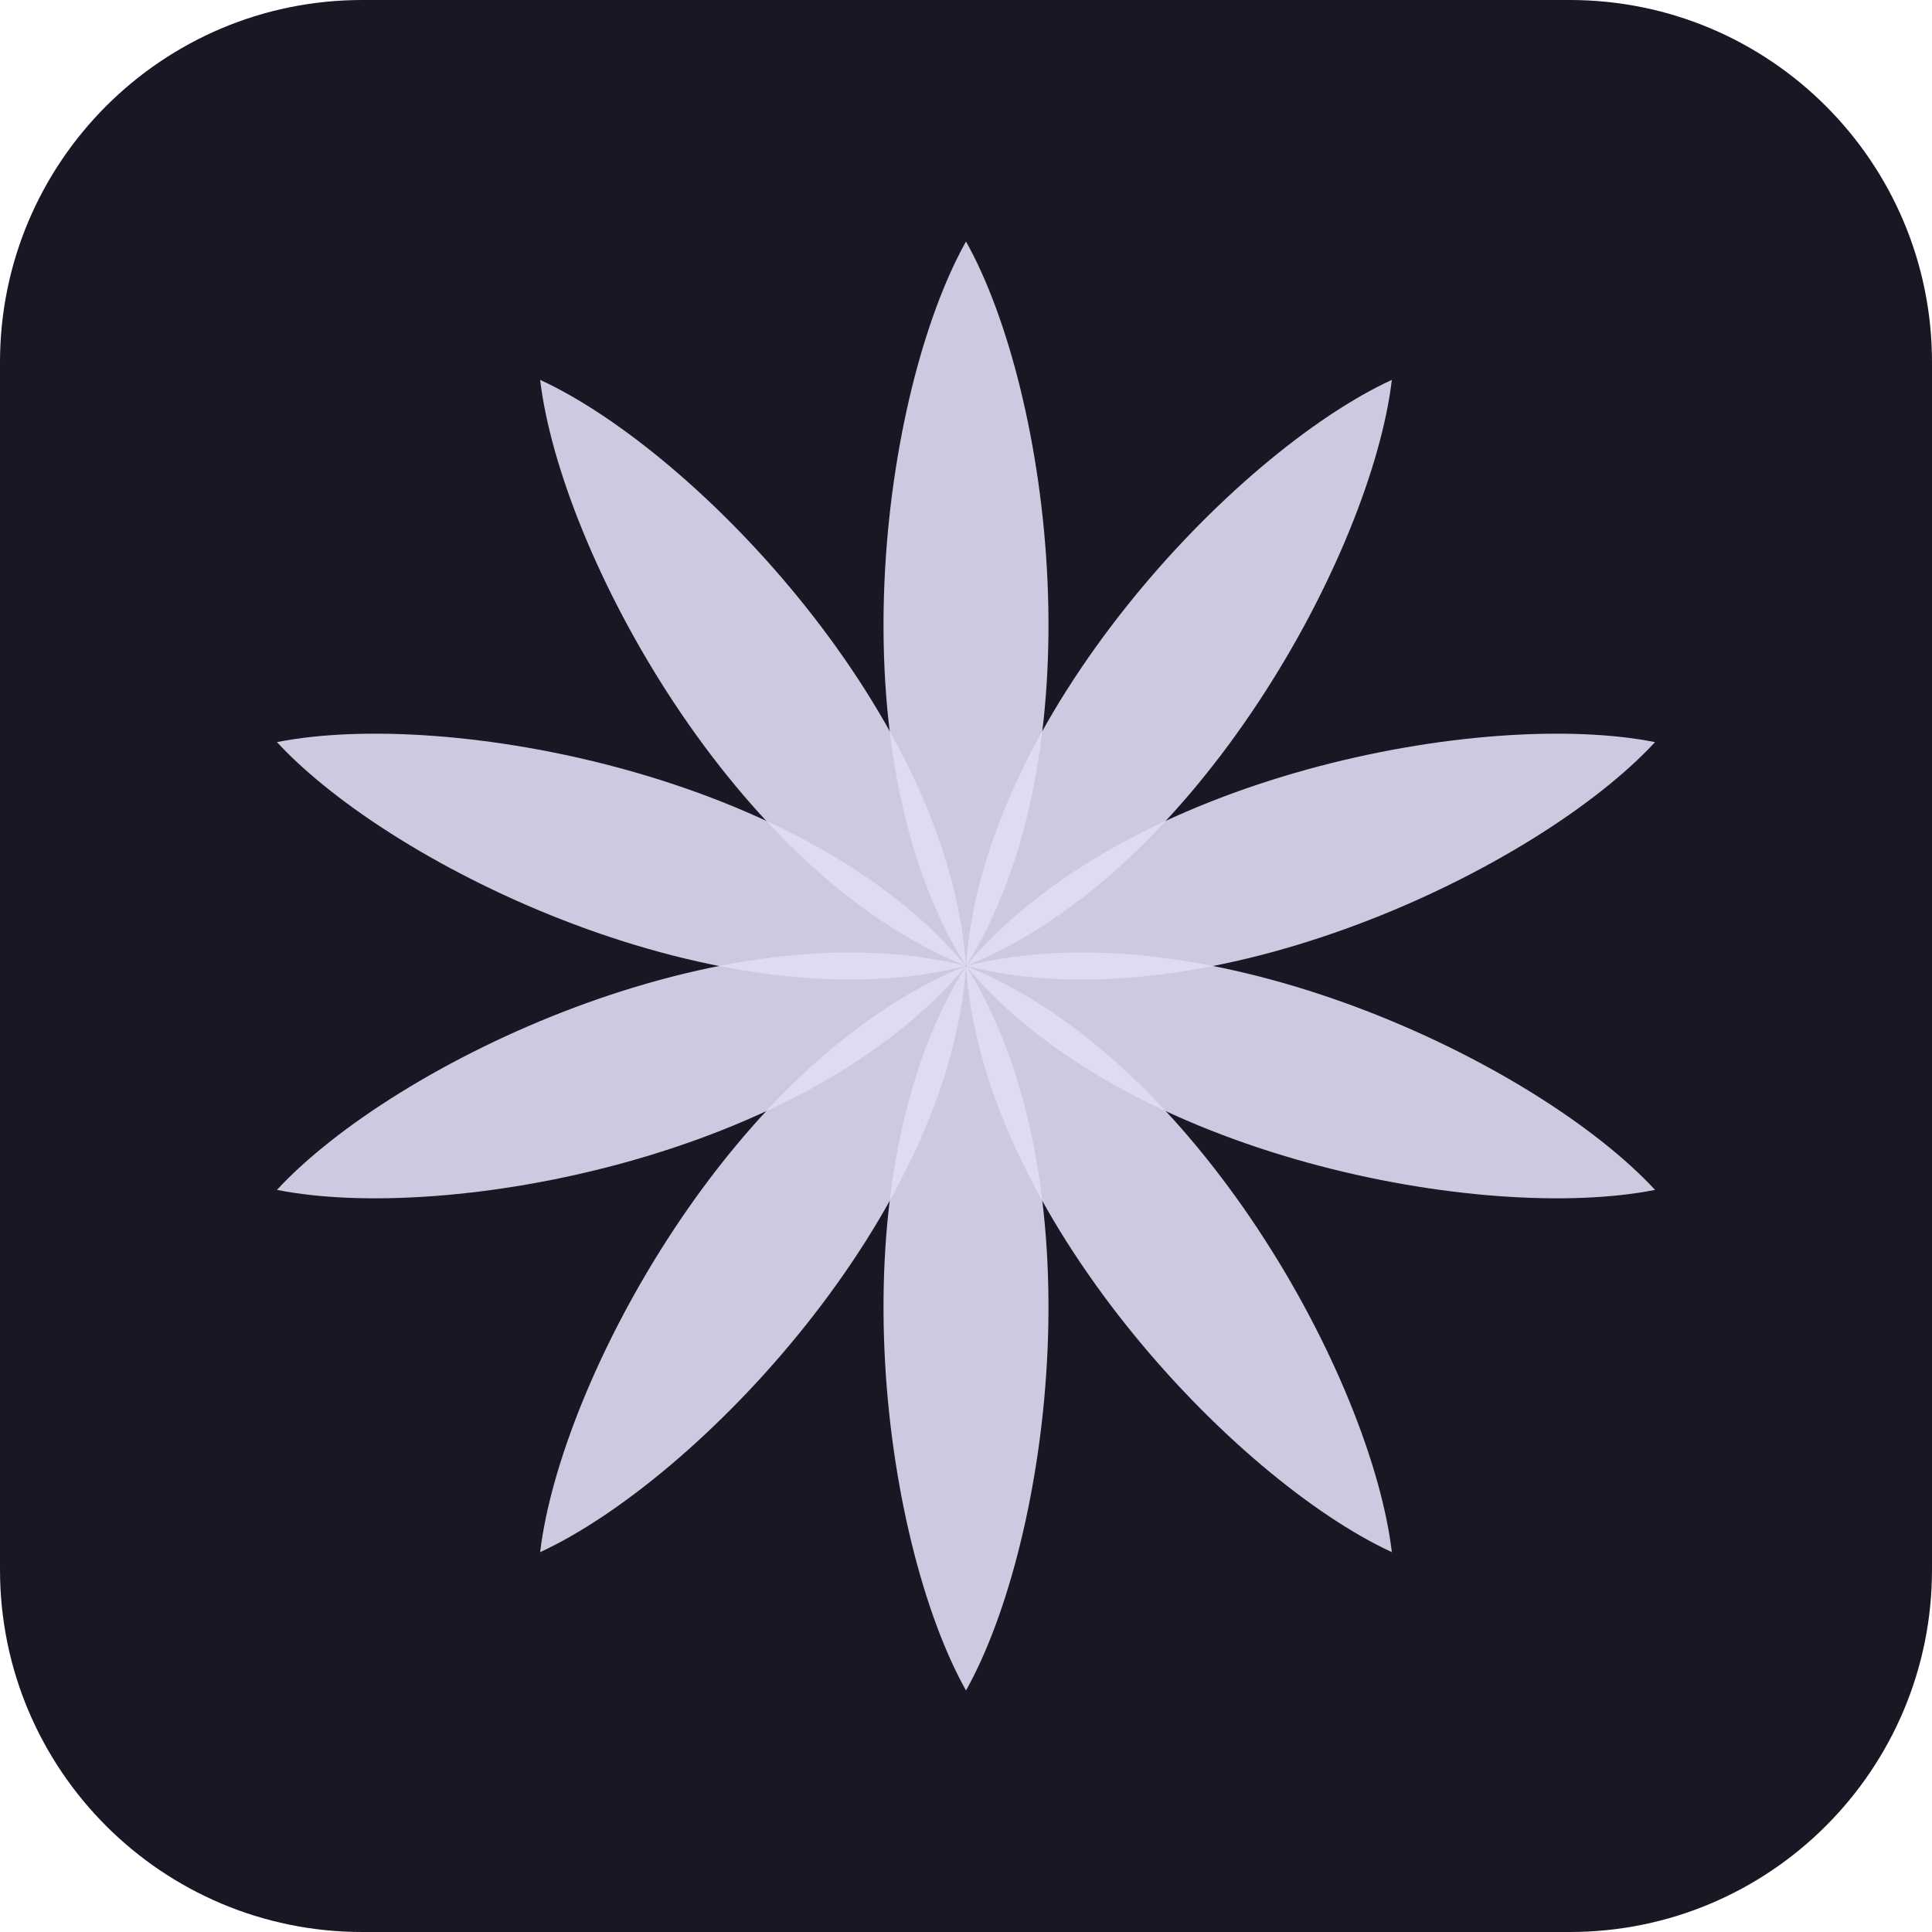
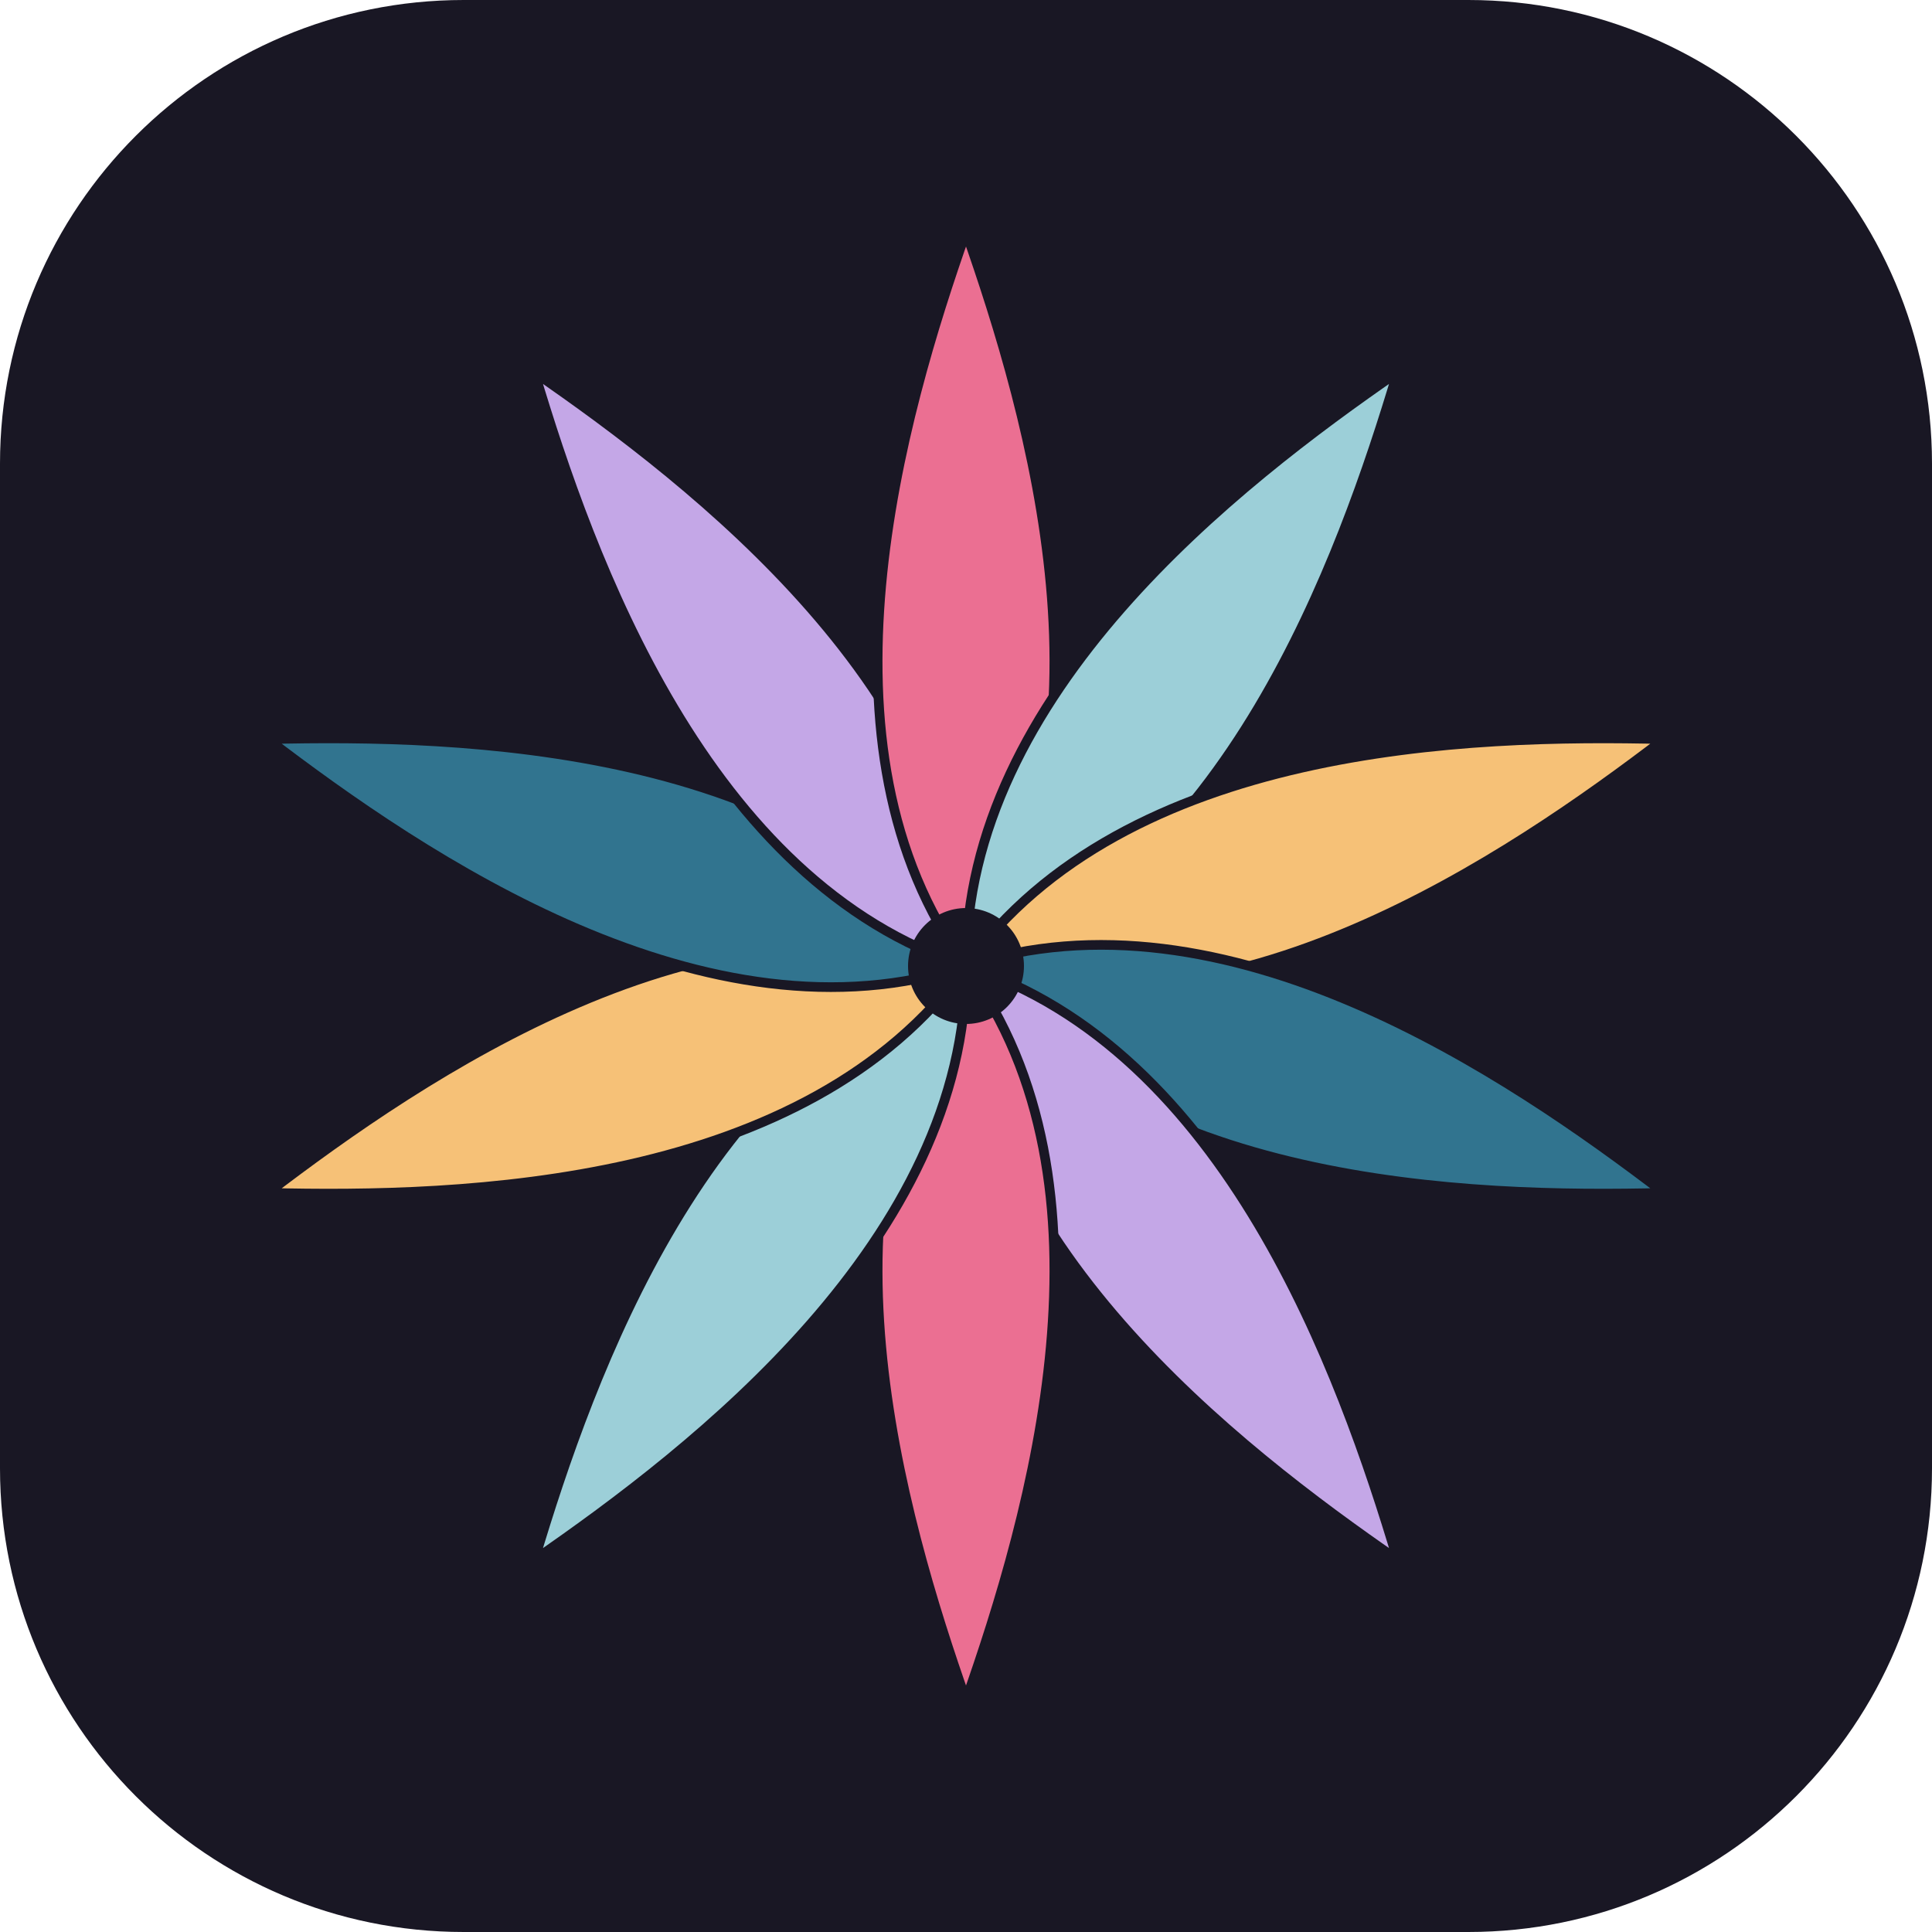
- <svg xmlns="http://www.w3.org/2000/svg" viewBox="0 0 32 32">
-   <rect width="32" height="32" rx="6" fill="#191724" />
-   <g transform="translate(16,16)">
-     <path d="M0,0 C-2.2,-3.5 -1.4,-9.5 0,-12 C1.4,-9.5 2.2,-3.5 0,0Z" fill="#e0def4" opacity="0.9" transform="rotate(0)" />
-     <path d="M0,0 C-2.2,-3.5 -1.4,-9.5 0,-12 C1.4,-9.5 2.2,-3.5 0,0Z" fill="#e0def4" opacity="0.9" transform="rotate(36)" />
-     <path d="M0,0 C-2.2,-3.5 -1.4,-9.5 0,-12 C1.4,-9.5 2.2,-3.5 0,0Z" fill="#e0def4" opacity="0.9" transform="rotate(72)" />
-     <path d="M0,0 C-2.2,-3.5 -1.4,-9.5 0,-12 C1.4,-9.5 2.2,-3.5 0,0Z" fill="#e0def4" opacity="0.9" transform="rotate(108)" />
-     <path d="M0,0 C-2.2,-3.5 -1.4,-9.5 0,-12 C1.4,-9.5 2.2,-3.5 0,0Z" fill="#e0def4" opacity="0.9" transform="rotate(144)" />
-     <path d="M0,0 C-2.2,-3.5 -1.4,-9.5 0,-12 C1.4,-9.5 2.2,-3.5 0,0Z" fill="#e0def4" opacity="0.9" transform="rotate(180)" />
-     <path d="M0,0 C-2.2,-3.5 -1.4,-9.5 0,-12 C1.4,-9.5 2.2,-3.5 0,0Z" fill="#e0def4" opacity="0.9" transform="rotate(216)" />
-     <path d="M0,0 C-2.2,-3.5 -1.4,-9.5 0,-12 C1.4,-9.5 2.2,-3.5 0,0Z" fill="#e0def4" opacity="0.9" transform="rotate(252)" />
-     <path d="M0,0 C-2.2,-3.5 -1.4,-9.5 0,-12 C1.4,-9.5 2.2,-3.5 0,0Z" fill="#e0def4" opacity="0.9" transform="rotate(288)" />
-     <path d="M0,0 C-2.2,-3.5 -1.4,-9.5 0,-12 C1.4,-9.5 2.2,-3.5 0,0Z" fill="#e0def4" opacity="0.9" transform="rotate(324)" />
+ <svg xmlns="http://www.w3.org/2000/svg" viewBox="0 0 100 100">
+   <defs>
+     <clipPath id="p0" clipPathUnits="userSpaceOnUse">
+       <path clip-rule="evenodd" d="M-100,-100 H200 V200 H-100 Z M50,50 C49.94,35.86 64.05,24.98 72.34,19.26 C69.46,28.91 63.46,45.69 50,50 Z" />
+     </clipPath>
+     <clipPath id="p1" clipPathUnits="userSpaceOnUse">
+       <path clip-rule="evenodd" d="M-100,-100 H200 V200 H-100 Z M50,50 C58.26,38.53 76.07,38.01 86.14,38.26 C78.14,44.37 63.43,54.43 50,50 Z" />
+     </clipPath>
+     <clipPath id="p2" clipPathUnits="userSpaceOnUse">
+       <path clip-rule="evenodd" d="M-100,-100 H200 V200 H-100 Z M50,50 C63.43,45.57 78.14,55.63 86.14,61.74 C76.07,61.99 58.26,61.47 50,50 Z" />
+     </clipPath>
+     <clipPath id="p3" clipPathUnits="userSpaceOnUse">
+       <path clip-rule="evenodd" d="M-100,-100 H200 V200 H-100 Z M50,50 C63.46,54.31 69.46,71.09 72.34,80.74 C64.05,75.02 49.94,64.14 50,50 Z" />
+     </clipPath>
+     <clipPath id="p4" clipPathUnits="userSpaceOnUse">
+       <path clip-rule="evenodd" d="M-100,-100 H200 V200 H-100 Z M50,50 C58.36,61.4 53.34,78.5 50,88 C46.66,78.5 41.64,61.4 50,50 Z" />
+     </clipPath>
+     <clipPath id="p5" clipPathUnits="userSpaceOnUse">
+       <path clip-rule="evenodd" d="M-100,-100 H200 V200 H-100 Z M50,50 C50.06,64.14 35.95,75.02 27.66,80.74 C30.54,71.09 36.54,54.31 50,50 Z" />
+     </clipPath>
+     <clipPath id="p6" clipPathUnits="userSpaceOnUse">
+       <path clip-rule="evenodd" d="M-100,-100 H200 V200 H-100 Z M50,50 C41.74,61.47 23.93,61.99 13.86,61.74 C21.86,55.63 36.57,45.57 50,50 Z" />
+     </clipPath>
+     <clipPath id="p7" clipPathUnits="userSpaceOnUse">
+       <path clip-rule="evenodd" d="M-100,-100 H200 V200 H-100 Z M50,50 C36.57,54.43 21.86,44.37 13.86,38.26 C23.93,38.01 41.74,38.53 50,50 Z" />
+     </clipPath>
+     <clipPath id="p8" clipPathUnits="userSpaceOnUse">
+       <path clip-rule="evenodd" d="M-100,-100 H200 V200 H-100 Z M50,50 C36.54,45.69 30.54,28.91 27.66,19.26 C35.95,24.98 50.06,35.86 50,50 Z" />
+     </clipPath>
+     <clipPath id="p9" clipPathUnits="userSpaceOnUse">
+       <path clip-rule="evenodd" d="M-100,-100 H200 V200 H-100 Z M50,50 C41.64,38.6 46.66,21.5 50,12 C53.34,21.5 58.36,38.6 50,50 Z" />
+     </clipPath>
+   </defs>
+   <rect width="100" height="100" rx="24" fill="#191724" />
+   <g clip-path="url(#p0)">
+     <path d="M50,50 C41.64,38.6 46.66,21.5 50,12 C53.34,21.5 58.36,38.6 50,50 Z" fill="#eb6f92" />
  </g>
+   <g clip-path="url(#p1)">
+     <path d="M50,50 C49.94,35.86 64.05,24.98 72.34,19.26 C69.46,28.91 63.46,45.69 50,50 Z" fill="#9ccfd8" />
+   </g>
+   <g clip-path="url(#p2)">
+     <path d="M50,50 C58.26,38.53 76.07,38.01 86.14,38.26 C78.14,44.37 63.43,54.43 50,50 Z" fill="#f6c177" />
+   </g>
+   <g clip-path="url(#p3)">
+     <path d="M50,50 C63.43,45.57 78.14,55.63 86.14,61.74 C76.07,61.99 58.26,61.47 50,50 Z" fill="#31748f" />
+   </g>
+   <g clip-path="url(#p4)">
+     <path d="M50,50 C63.46,54.31 69.46,71.09 72.34,80.74 C64.05,75.02 49.94,64.14 50,50 Z" fill="#c4a7e7" />
+   </g>
+   <g clip-path="url(#p5)">
+     <path d="M50,50 C58.36,61.4 53.34,78.5 50,88 C46.66,78.5 41.64,61.4 50,50 Z" fill="#eb6f92" />
+   </g>
+   <g clip-path="url(#p6)">
+     <path d="M50,50 C50.06,64.14 35.95,75.02 27.66,80.74 C30.54,71.09 36.54,54.31 50,50 Z" fill="#9ccfd8" />
+   </g>
+   <g clip-path="url(#p7)">
+     <path d="M50,50 C41.74,61.47 23.93,61.99 13.86,61.74 C21.86,55.63 36.57,45.57 50,50 Z" fill="#f6c177" />
+   </g>
+   <g clip-path="url(#p8)">
+     <path d="M50,50 C36.57,54.43 21.86,44.37 13.86,38.26 C23.93,38.01 41.74,38.53 50,50 Z" fill="#31748f" />
+   </g>
+   <g clip-path="url(#p9)">
+     <path d="M50,50 C36.54,45.69 30.54,28.91 27.66,19.26 C35.95,24.98 50.06,35.86 50,50 Z" fill="#c4a7e7" />
+   </g>
+   <g clip-path="url(#p0)">
+     <path d="M50,50 C41.64,38.6 46.66,21.5 50,12 C53.34,21.5 58.36,38.6 50,50 Z" fill="none" stroke="#191724" stroke-width="0.5" stroke-linejoin="round" />
+   </g>
+   <g clip-path="url(#p1)">
+     <path d="M50,50 C49.94,35.86 64.05,24.98 72.34,19.26 C69.46,28.91 63.46,45.69 50,50 Z" fill="none" stroke="#191724" stroke-width="0.5" stroke-linejoin="round" />
+   </g>
+   <g clip-path="url(#p2)">
+     <path d="M50,50 C58.26,38.53 76.07,38.01 86.14,38.26 C78.14,44.37 63.43,54.43 50,50 Z" fill="none" stroke="#191724" stroke-width="0.5" stroke-linejoin="round" />
+   </g>
+   <g clip-path="url(#p3)">
+     <path d="M50,50 C63.43,45.57 78.14,55.63 86.14,61.74 C76.07,61.99 58.26,61.47 50,50 Z" fill="none" stroke="#191724" stroke-width="0.5" stroke-linejoin="round" />
+   </g>
+   <g clip-path="url(#p4)">
+     <path d="M50,50 C63.46,54.31 69.46,71.09 72.34,80.74 C64.05,75.02 49.94,64.14 50,50 Z" fill="none" stroke="#191724" stroke-width="0.5" stroke-linejoin="round" />
+   </g>
+   <g clip-path="url(#p5)">
+     <path d="M50,50 C58.36,61.4 53.34,78.5 50,88 C46.66,78.5 41.64,61.4 50,50 Z" fill="none" stroke="#191724" stroke-width="0.5" stroke-linejoin="round" />
+   </g>
+   <g clip-path="url(#p6)">
+     <path d="M50,50 C50.06,64.14 35.95,75.02 27.66,80.74 C30.54,71.09 36.54,54.31 50,50 Z" fill="none" stroke="#191724" stroke-width="0.5" stroke-linejoin="round" />
+   </g>
+   <g clip-path="url(#p7)">
+     <path d="M50,50 C41.74,61.47 23.93,61.99 13.86,61.74 C21.86,55.63 36.57,45.57 50,50 Z" fill="none" stroke="#191724" stroke-width="0.5" stroke-linejoin="round" />
+   </g>
+   <g clip-path="url(#p8)">
+     <path d="M50,50 C36.57,54.43 21.86,44.37 13.86,38.26 C23.93,38.01 41.74,38.53 50,50 Z" fill="none" stroke="#191724" stroke-width="0.5" stroke-linejoin="round" />
+   </g>
+   <g clip-path="url(#p9)">
+     <path d="M50,50 C36.54,45.69 30.54,28.91 27.66,19.26 C35.95,24.98 50.06,35.86 50,50 Z" fill="none" stroke="#191724" stroke-width="0.5" stroke-linejoin="round" />
+   </g>
+   <circle cx="50" cy="50" r="3" fill="#191724" />
</svg>
